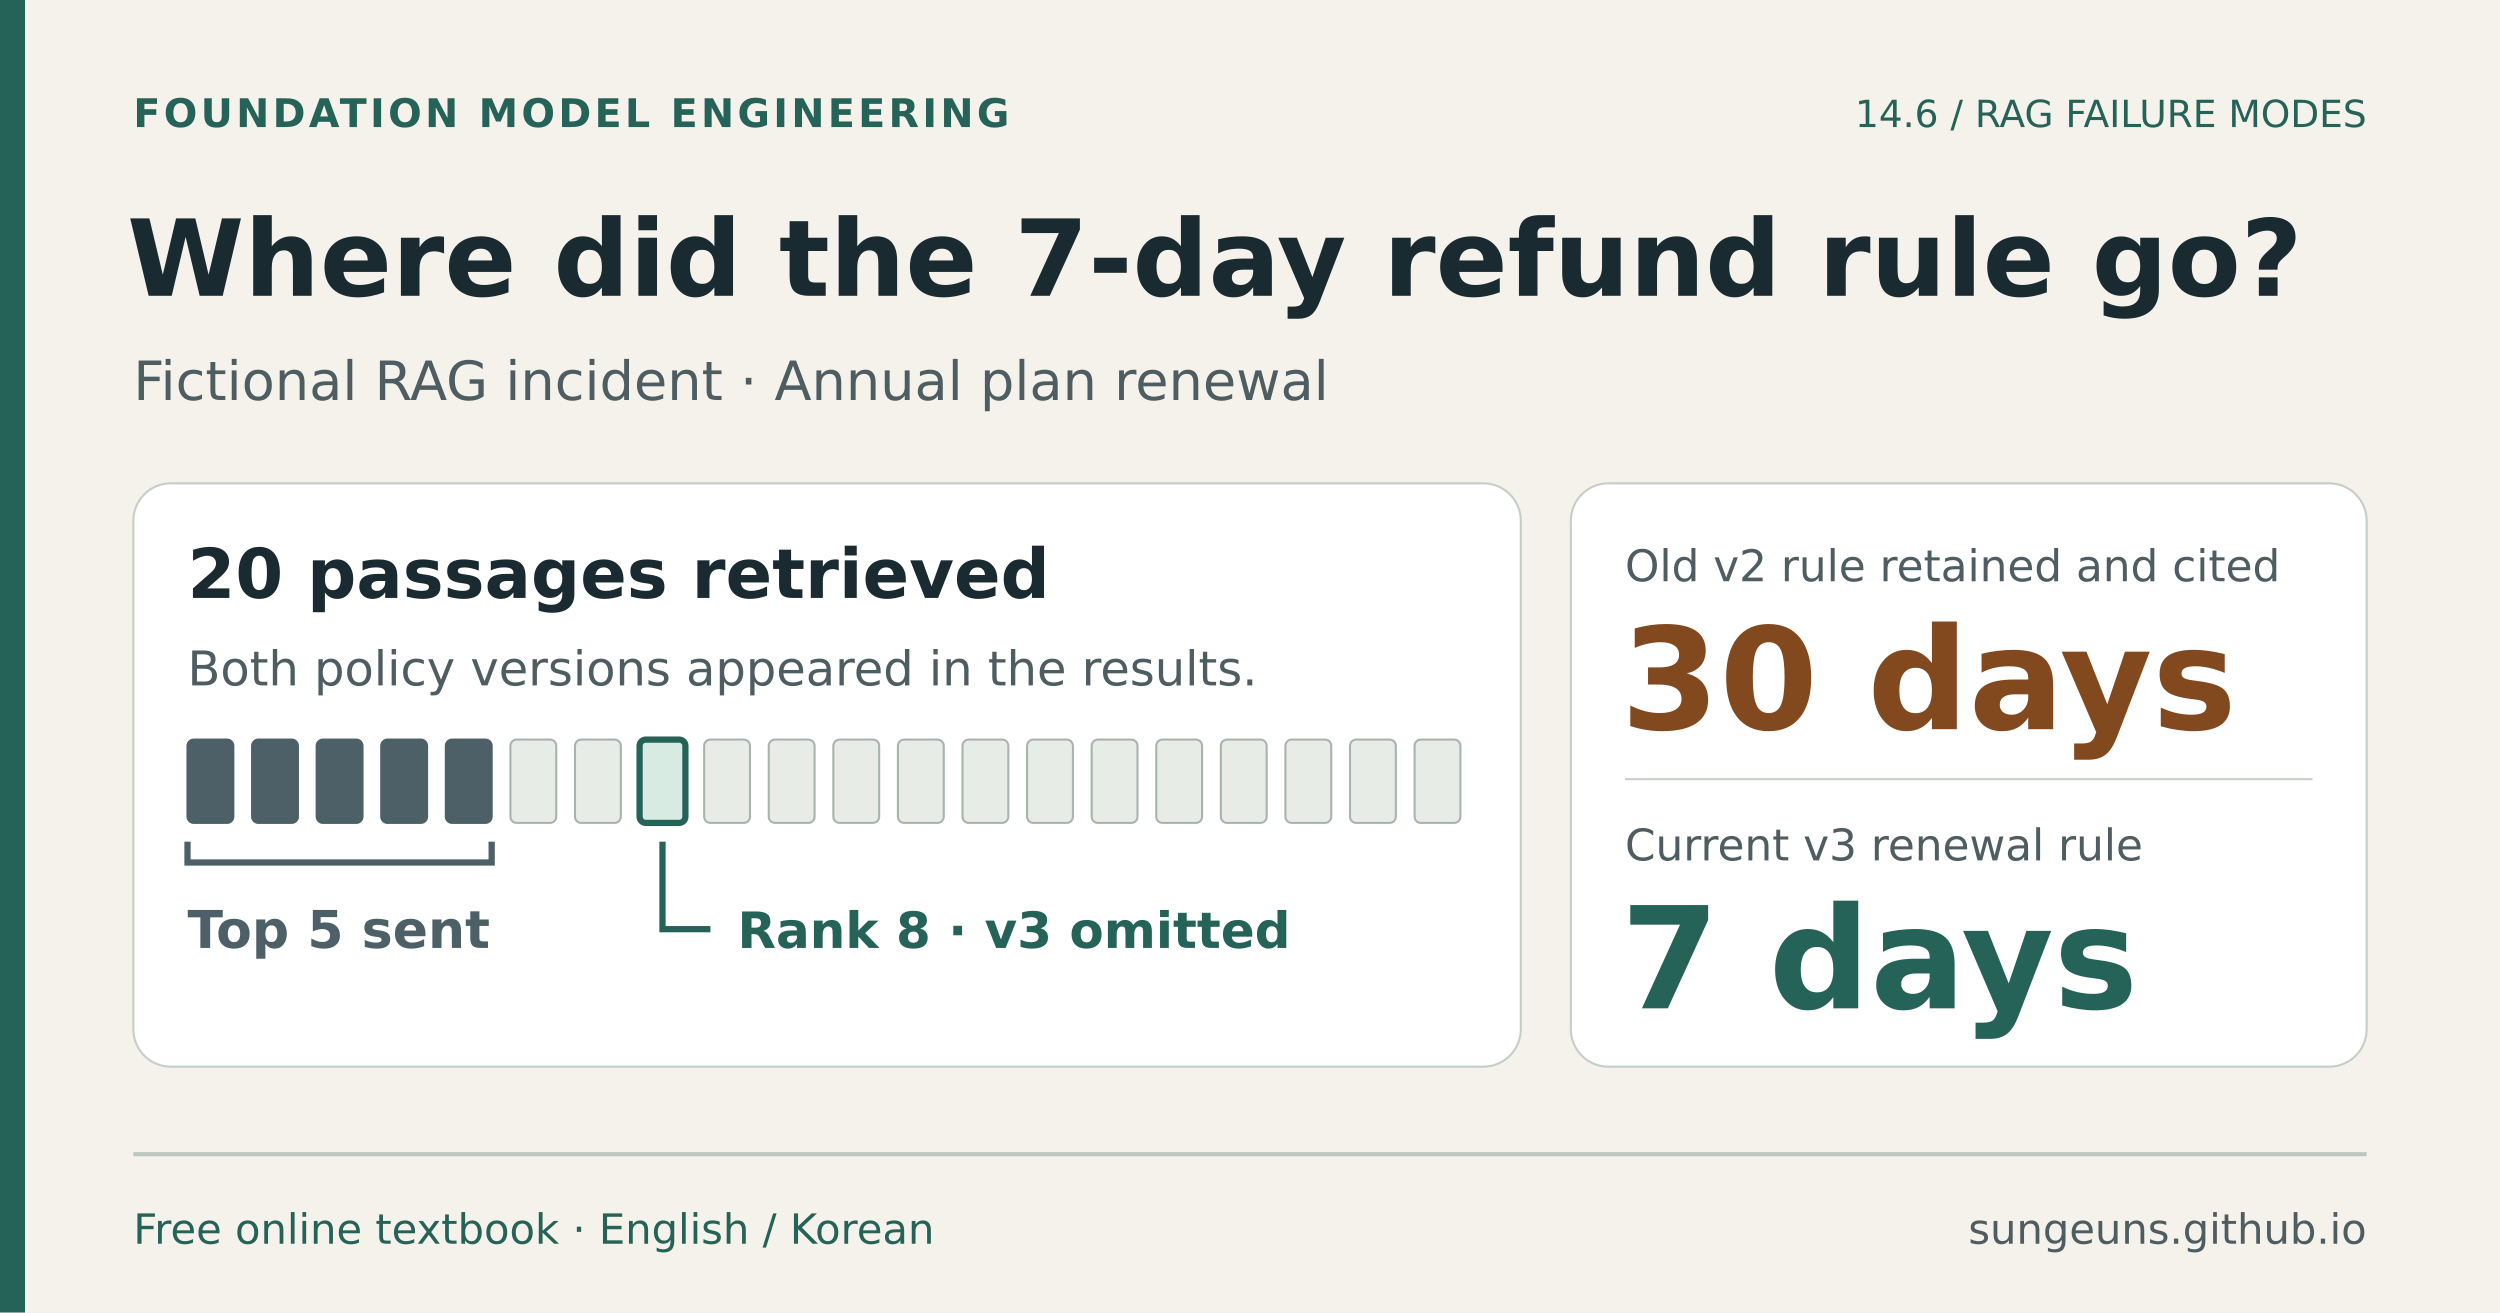
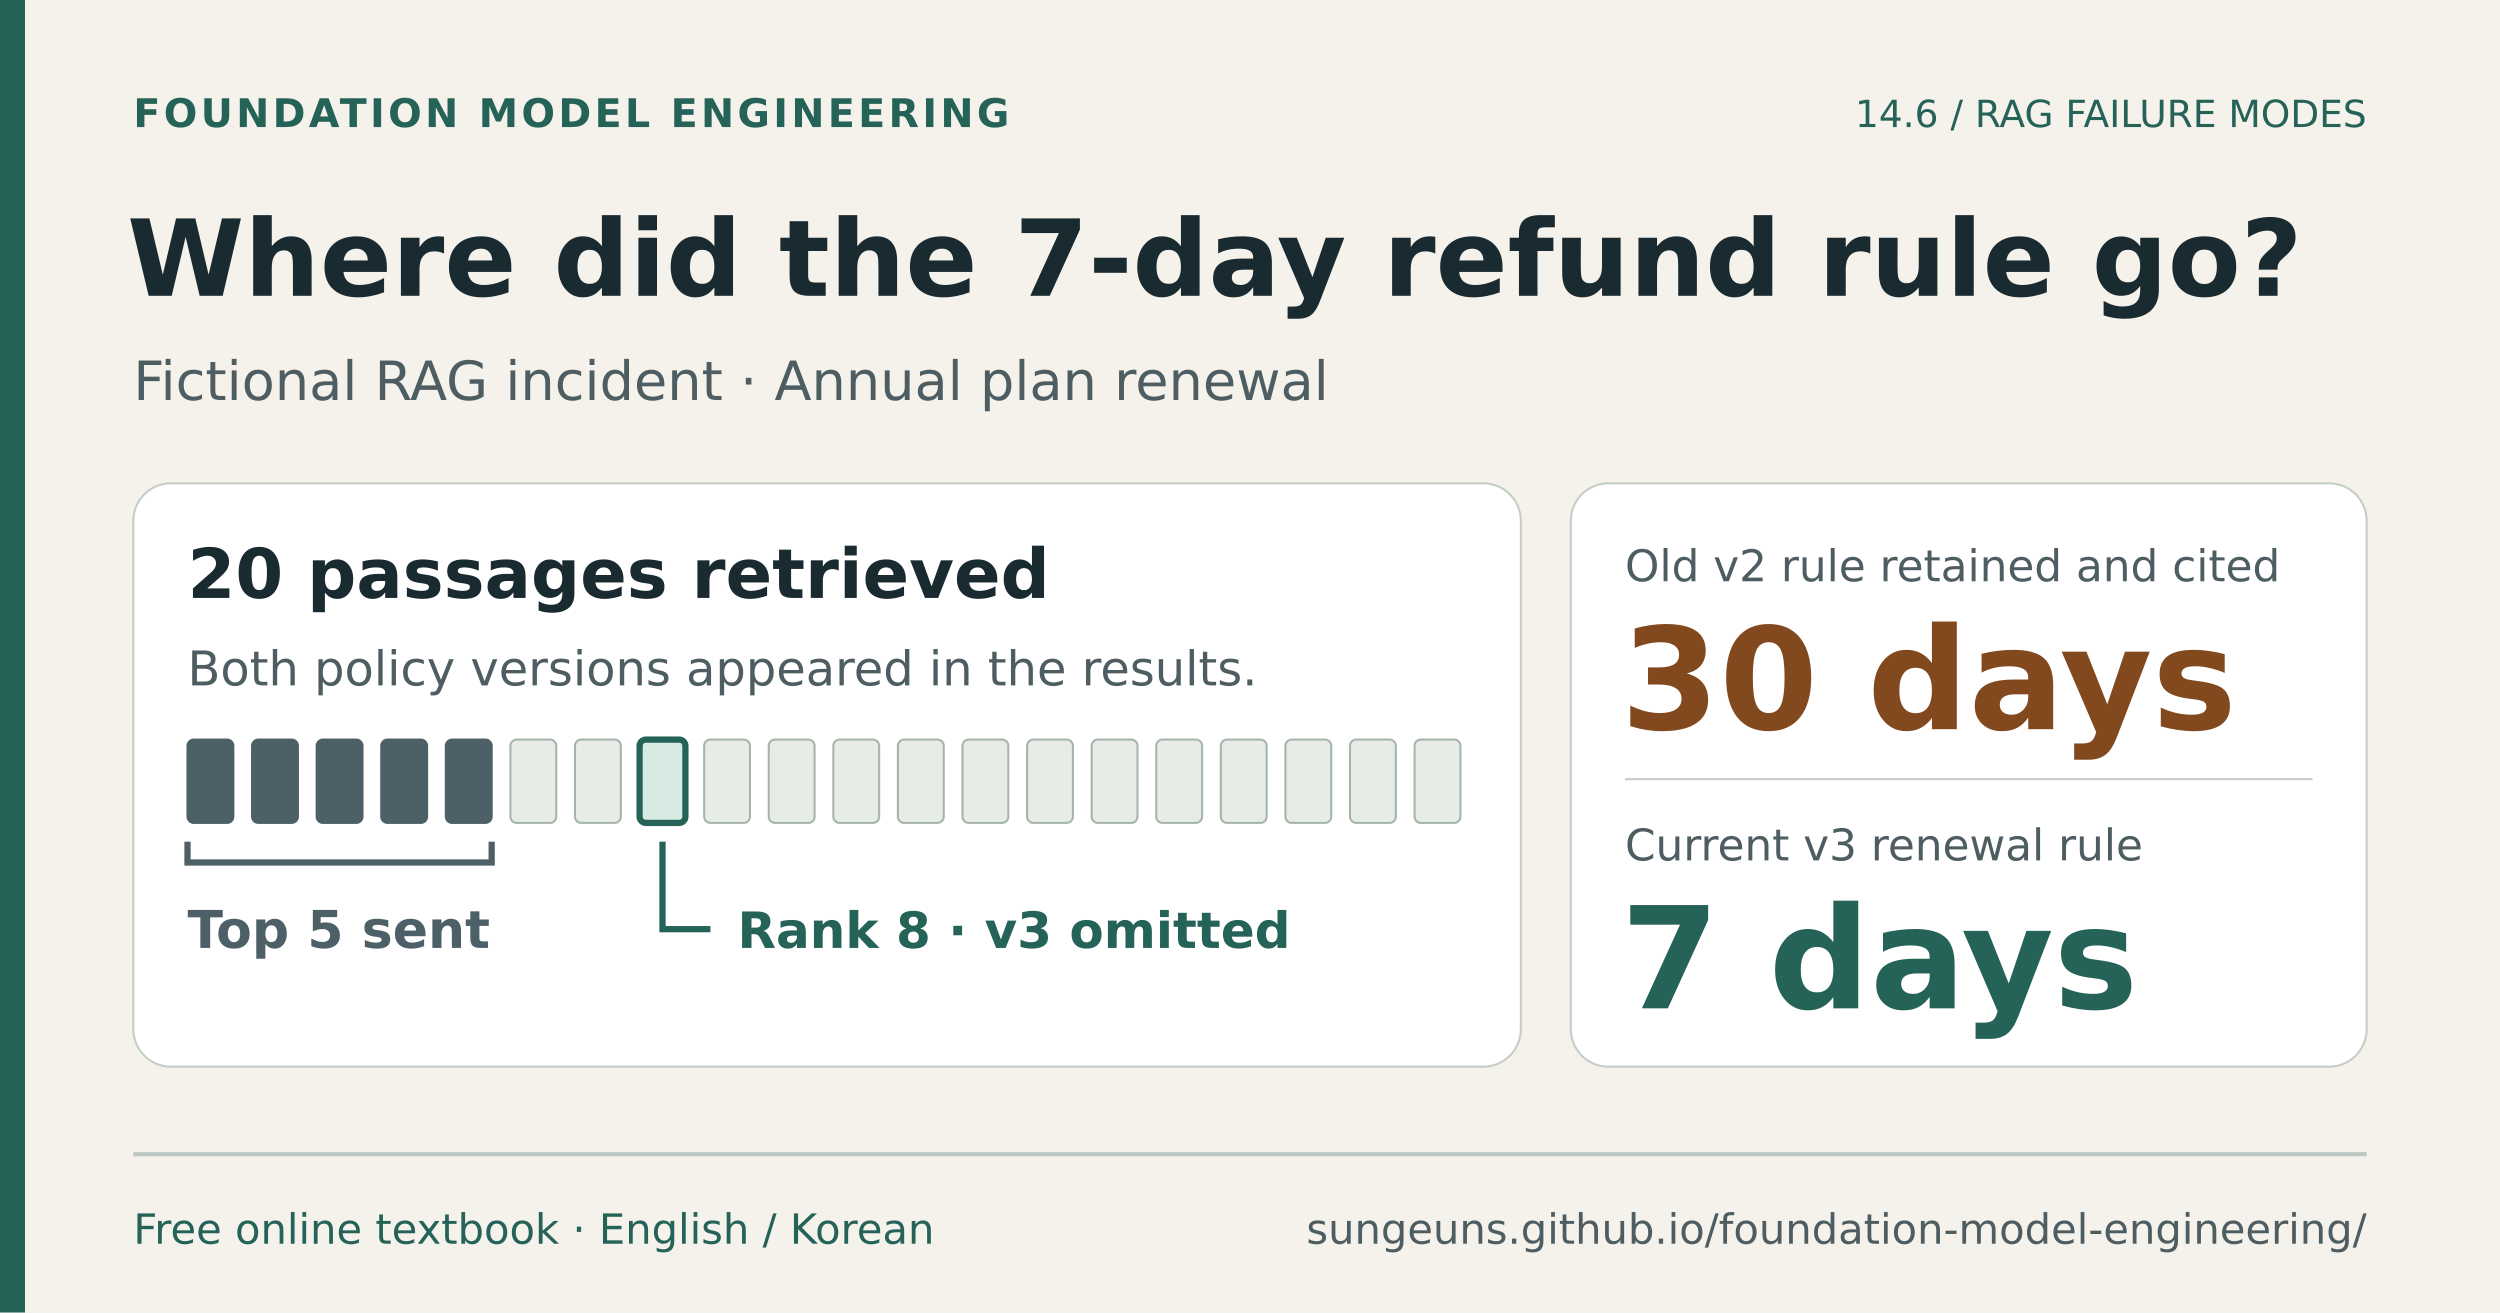
<svg xmlns="http://www.w3.org/2000/svg" width="1200" height="630" viewBox="0 0 1200 630" xml:lang="en" role="img" aria-labelledby="card-title card-description">
  <rect width="1200" height="630" fill="#f5f2eb" />
  <rect width="12" height="630" fill="#256257" />
  <g font-family="DejaVu Sans, sans-serif" fill="#192a30">
    <text x="64" y="61" font-size="19" fill="#256257" font-weight="600" letter-spacing="1.6">FOUNDATION MODEL ENGINEERING</text>
    <text x="1136" y="61" font-size="18" fill="#256257" text-anchor="end">14.6 / RAG FAILURE MODES</text>
    <text x="61" y="142" font-size="51" font-weight="700">Where did the 7-day refund rule go?</text>
    <text x="64" y="192" font-size="26" fill="#4e5d61">Fictional RAG incident · Annual plan renewal</text>
    <rect x="64" y="232" width="666" height="280" rx="18" fill="#fff" stroke="#c5cec6" />
    <text x="90" y="287" font-size="33" font-weight="700">20 passages retrieved</text>
    <text x="90" y="329" font-size="23" fill="#4e5d61">Both policy versions appeared in the results.</text>
    <g transform="translate(0 355)" fill="#e8ece7" stroke="#a6b5ac">
      <rect x="90" width="22" height="40" rx="3" fill="#4e6067" stroke="#4e6067" />
      <rect x="121" width="22" height="40" rx="3" fill="#4e6067" stroke="#4e6067" />
      <rect x="152" width="22" height="40" rx="3" fill="#4e6067" stroke="#4e6067" />
      <rect x="183" width="22" height="40" rx="3" fill="#4e6067" stroke="#4e6067" />
      <rect x="214" width="22" height="40" rx="3" fill="#4e6067" stroke="#4e6067" />
      <rect x="245" width="22" height="40" rx="3" />
      <rect x="276" width="22" height="40" rx="3" />
      <rect x="307" width="22" height="40" rx="3" fill="#d7ebe2" stroke="#256257" stroke-width="3" />
      <rect x="338" width="22" height="40" rx="3" />
      <rect x="369" width="22" height="40" rx="3" />
      <rect x="400" width="22" height="40" rx="3" />
      <rect x="431" width="22" height="40" rx="3" />
      <rect x="462" width="22" height="40" rx="3" />
      <rect x="493" width="22" height="40" rx="3" />
      <rect x="524" width="22" height="40" rx="3" />
      <rect x="555" width="22" height="40" rx="3" />
      <rect x="586" width="22" height="40" rx="3" />
      <rect x="617" width="22" height="40" rx="3" />
      <rect x="648" width="22" height="40" rx="3" />
      <rect x="679" width="22" height="40" rx="3" />
    </g>
    <path d="M90 404v10h146v-10" fill="none" stroke="#4e6067" stroke-width="3" />
    <text x="90" y="455" font-size="25" font-weight="700" fill="#4e6067">Top 5 sent</text>
    <path d="M318 404v42h23" fill="none" stroke="#256257" stroke-width="3" />
    <text x="354" y="455" font-size="24" font-weight="700" fill="#256257">Rank 8 · v3 omitted</text>
    <rect x="754" y="232" width="382" height="280" rx="18" fill="#fff" stroke="#c5cec6" />
    <text x="780" y="279" font-size="21" fill="#4e5d61">Old v2 rule retained and cited</text>
    <text x="778" y="350" font-size="68" font-weight="700" fill="#82491f">30 days</text>
    <path d="M780 374h330" stroke="#c5cec6" />
    <text x="780" y="413" font-size="21" fill="#4e5d61">Current v3 renewal rule</text>
    <text x="778" y="484" font-size="68" font-weight="700" fill="#256257">7 days</text>
    <path d="M64 554h1072" stroke="#bbc8c1" stroke-width="2" />
    <text x="64" y="597" font-size="20" fill="#256257">Free online textbook · English / Korean</text>
-     <text x="1136" y="597" font-size="20" fill="#4e5d61" text-anchor="end">sungeuns.github.io</text>
+     <text x="1136" y="597" font-size="20" fill="#4e5d61" text-anchor="end">sungeuns.github.io/foundation-model-engineering/</text>
  </g>
</svg>
